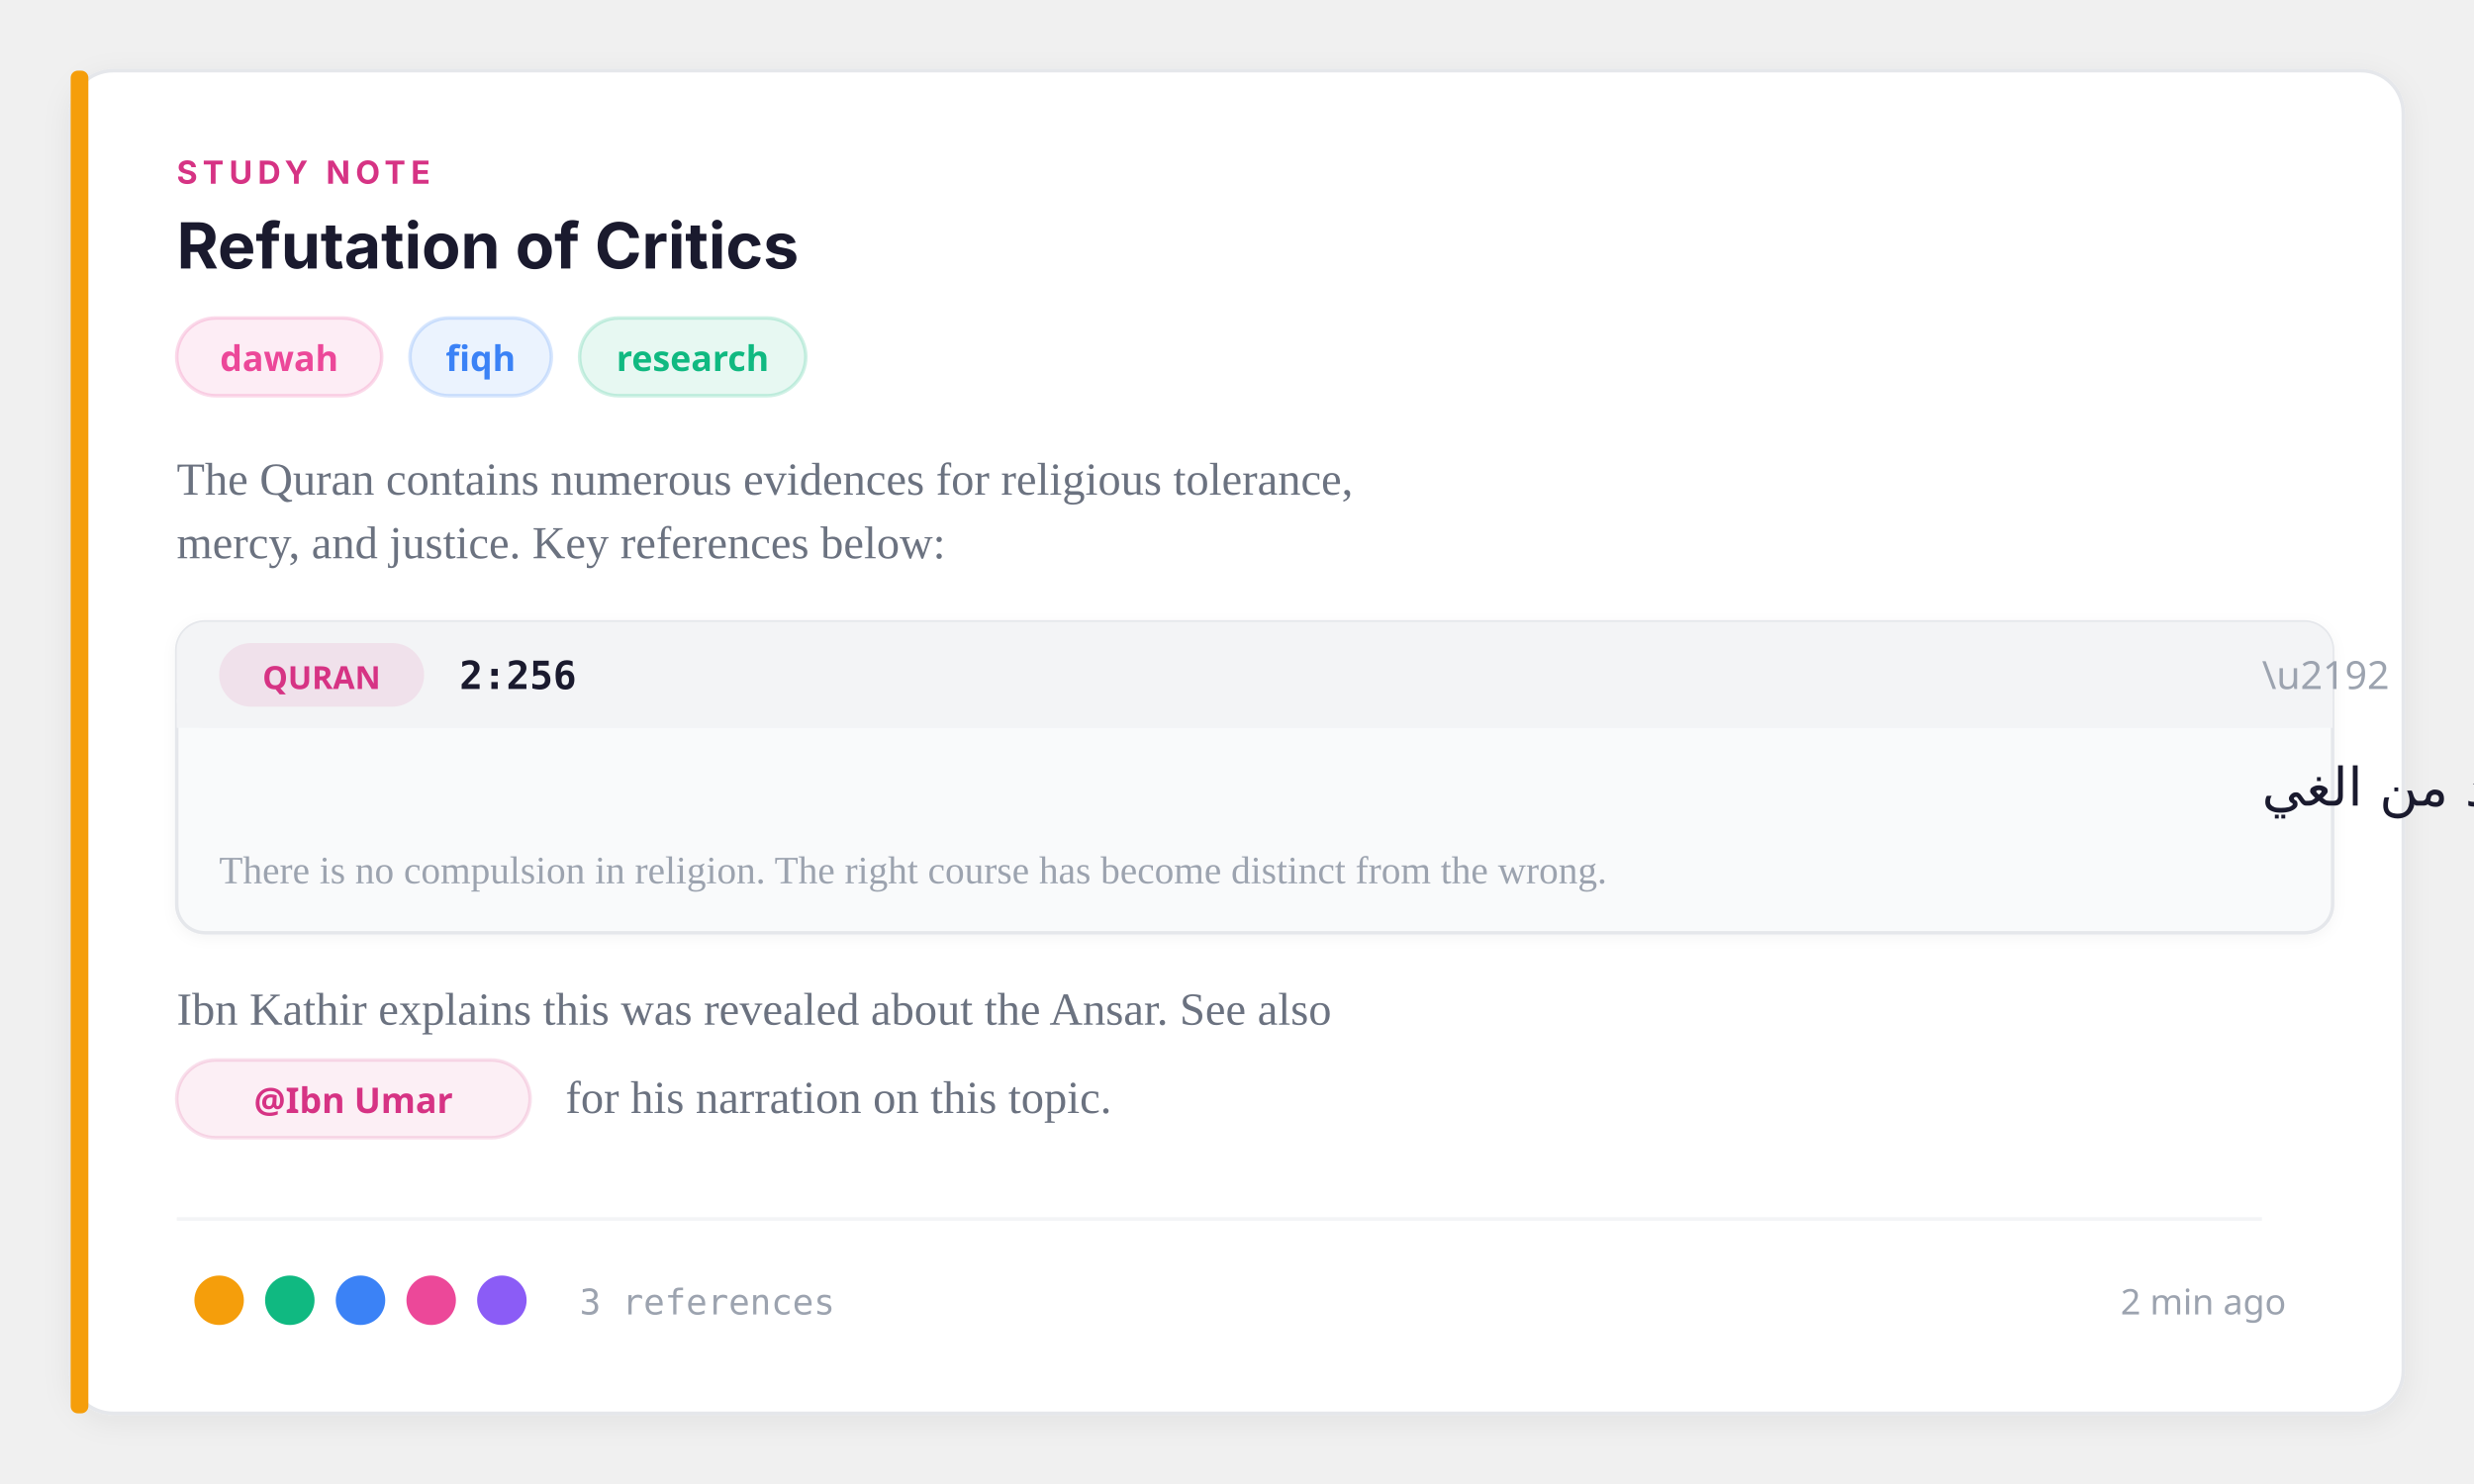
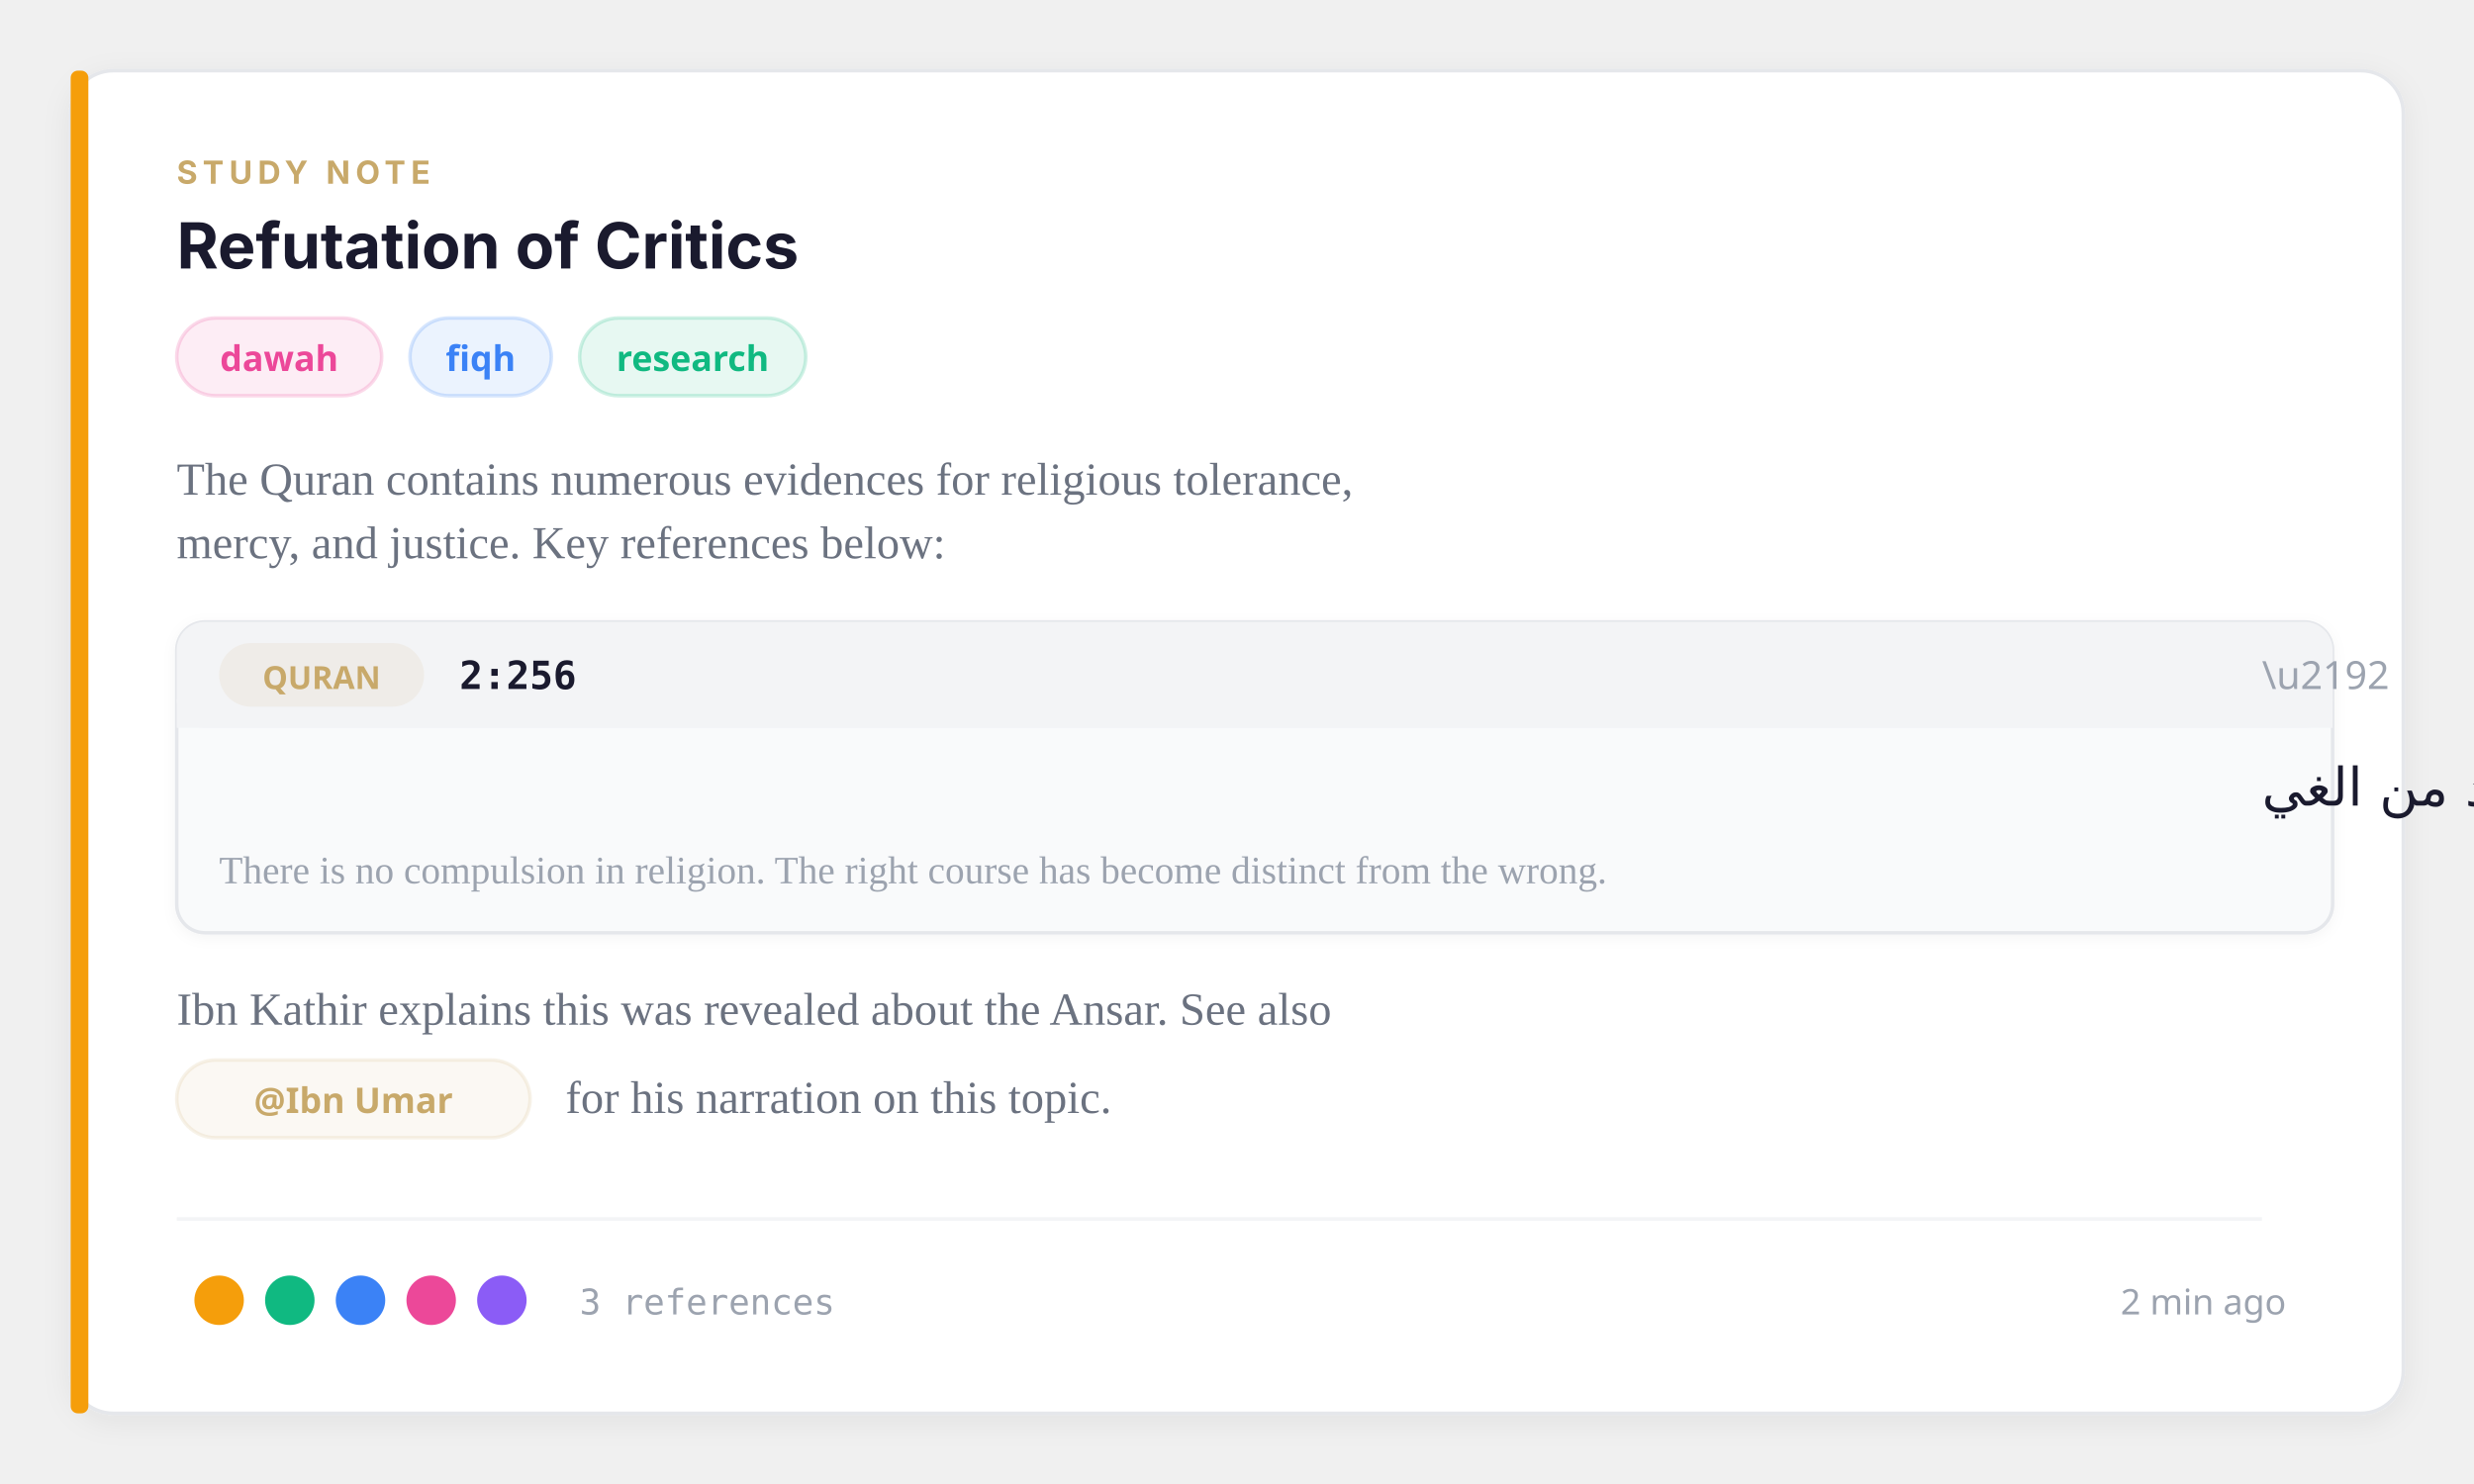
<svg xmlns="http://www.w3.org/2000/svg" viewBox="0 0 700 420">
  <defs>
    <filter id="shadow" x="-4%" y="-4%" width="108%" height="112%">
      <feDropShadow dx="0" dy="2" stdDeviation="4" flood-color="#000" flood-opacity="0.06" />
    </filter>
    <filter id="shadow-sm" x="-4%" y="-4%" width="108%" height="112%">
      <feDropShadow dx="0" dy="1" stdDeviation="2" flood-color="#000" flood-opacity="0.04" />
    </filter>
  </defs>
  <rect x="20" y="20" width="660" height="380" rx="12" fill="#ffffff" stroke="#e5e7eb" stroke-width="1" filter="url(#shadow)" />
  <rect x="20" y="20" width="5" height="380" rx="2" fill="#f59e0b" />
-   <text x="50" y="52" font-family="system-ui, -apple-system, 'Segoe UI', sans-serif" font-size="9" font-weight="700" letter-spacing="1.5" fill="#d63384">STUDY NOTE</text>
+   <text x="50" y="52" font-family="system-ui, -apple-system, 'Segoe UI', sans-serif" font-size="9" font-weight="700" letter-spacing="1.5" fill="#c8a96a">STUDY NOTE</text>
  <text x="50" y="76" font-family="system-ui, -apple-system, 'Segoe UI', sans-serif" font-size="18" font-weight="700" fill="#1a1a2e">Refutation of Critics</text>
  <rect x="50" y="90" width="58" height="22" rx="11" fill="rgba(236,72,153,0.1)" stroke="rgba(236,72,153,0.2)" stroke-width="1" />
  <text x="79" y="105" text-anchor="middle" font-family="system-ui, sans-serif" font-size="10" font-weight="600" fill="#ec4899">dawah</text>
  <rect x="116" y="90" width="40" height="22" rx="11" fill="rgba(59,130,246,0.1)" stroke="rgba(59,130,246,0.2)" stroke-width="1" />
  <text x="136" y="105" text-anchor="middle" font-family="system-ui, sans-serif" font-size="10" font-weight="600" fill="#3b82f6">fiqh</text>
  <rect x="164" y="90" width="64" height="22" rx="11" fill="rgba(16,185,129,0.1)" stroke="rgba(16,185,129,0.2)" stroke-width="1" />
  <text x="196" y="105" text-anchor="middle" font-family="system-ui, sans-serif" font-size="10" font-weight="600" fill="#10b981">research</text>
  <text x="50" y="140" font-family="Georgia, 'Times New Roman', serif" font-size="13" fill="#6b7280">The Quran contains numerous evidences for religious tolerance,</text>
  <text x="50" y="158" font-family="Georgia, 'Times New Roman', serif" font-size="13" fill="#6b7280">mercy, and justice. Key references below:</text>
  <rect x="50" y="176" width="610" height="88" rx="8" fill="#f9fafb" stroke="#e5e7eb" stroke-width="1" filter="url(#shadow-sm)" />
  <rect x="50" y="176" width="610" height="30" rx="8" fill="#f3f4f6" />
  <rect x="50" y="198" width="610" height="8" fill="#f3f4f6" />
-   <rect x="62" y="182" width="58" height="18" rx="9" fill="rgba(214,51,132,0.1)" />
-   <text x="91" y="195" text-anchor="middle" font-family="system-ui, sans-serif" font-size="9" font-weight="700" fill="#d63384">QURAN</text>
+   <rect x="62" y="182" width="58" height="18" rx="9" fill="rgba(200,169,106,0.1)" />
+   <text x="91" y="195" text-anchor="middle" font-family="system-ui, sans-serif" font-size="9" font-weight="700" fill="#c8a96a">QURAN</text>
  <text x="130" y="195" font-family="ui-monospace, 'SF Mono', monospace" font-size="11" font-weight="600" fill="#1a1a2e">2:256</text>
  <text x="640" y="195" font-family="system-ui, sans-serif" font-size="11" fill="#9ca3af">\u2192</text>
  <text x="640" y="228" text-anchor="end" font-family="system-ui, sans-serif" font-size="15" fill="#1a1a2e" direction="rtl" unicode-bidi="bidi-override">لا إكراه في الدين • قد تبين الرشد من الغي</text>
  <text x="62" y="250" font-family="Georgia, 'Times New Roman', serif" font-size="11" fill="#9ca3af">There is no compulsion in religion. The right course has become distinct from the wrong.</text>
  <text x="50" y="290" font-family="Georgia, 'Times New Roman', serif" font-size="13" fill="#6b7280">Ibn Kathir explains this was revealed about the Ansar. See also</text>
-   <rect x="50" y="300" width="100" height="22" rx="11" fill="rgba(214,51,132,0.08)" stroke="rgba(214,51,132,0.15)" stroke-width="1" />
-   <text x="100" y="315" text-anchor="middle" font-family="system-ui, sans-serif" font-size="10" font-weight="600" fill="#d63384">@Ibn Umar</text>
+   <rect x="50" y="300" width="100" height="22" rx="11" fill="rgba(200,169,106,0.08)" stroke="rgba(200,169,106,0.15)" stroke-width="1" />
+   <text x="100" y="315" text-anchor="middle" font-family="system-ui, sans-serif" font-size="10" font-weight="600" fill="#c8a96a">@Ibn Umar</text>
  <text x="160" y="315" font-family="Georgia, 'Times New Roman', serif" font-size="13" fill="#6b7280"> for his narration on this topic.</text>
  <line x1="50" y1="345" x2="640" y2="345" stroke="#f3f4f6" stroke-width="1" />
  <circle cx="62" cy="368" r="7" fill="#f59e0b" />
  <circle cx="82" cy="368" r="7" fill="#10b981" />
  <circle cx="102" cy="368" r="7" fill="#3b82f6" />
  <circle cx="122" cy="368" r="7" fill="#ec4899" />
  <circle cx="142" cy="368" r="7" fill="#8b5cf6" />
  <text x="164" y="372" font-family="ui-monospace, 'SF Mono', monospace" font-size="10" fill="#9ca3af">3 references</text>
  <text x="600" y="372" font-family="system-ui, sans-serif" font-size="10" fill="#9ca3af">2 min ago</text>
</svg>
